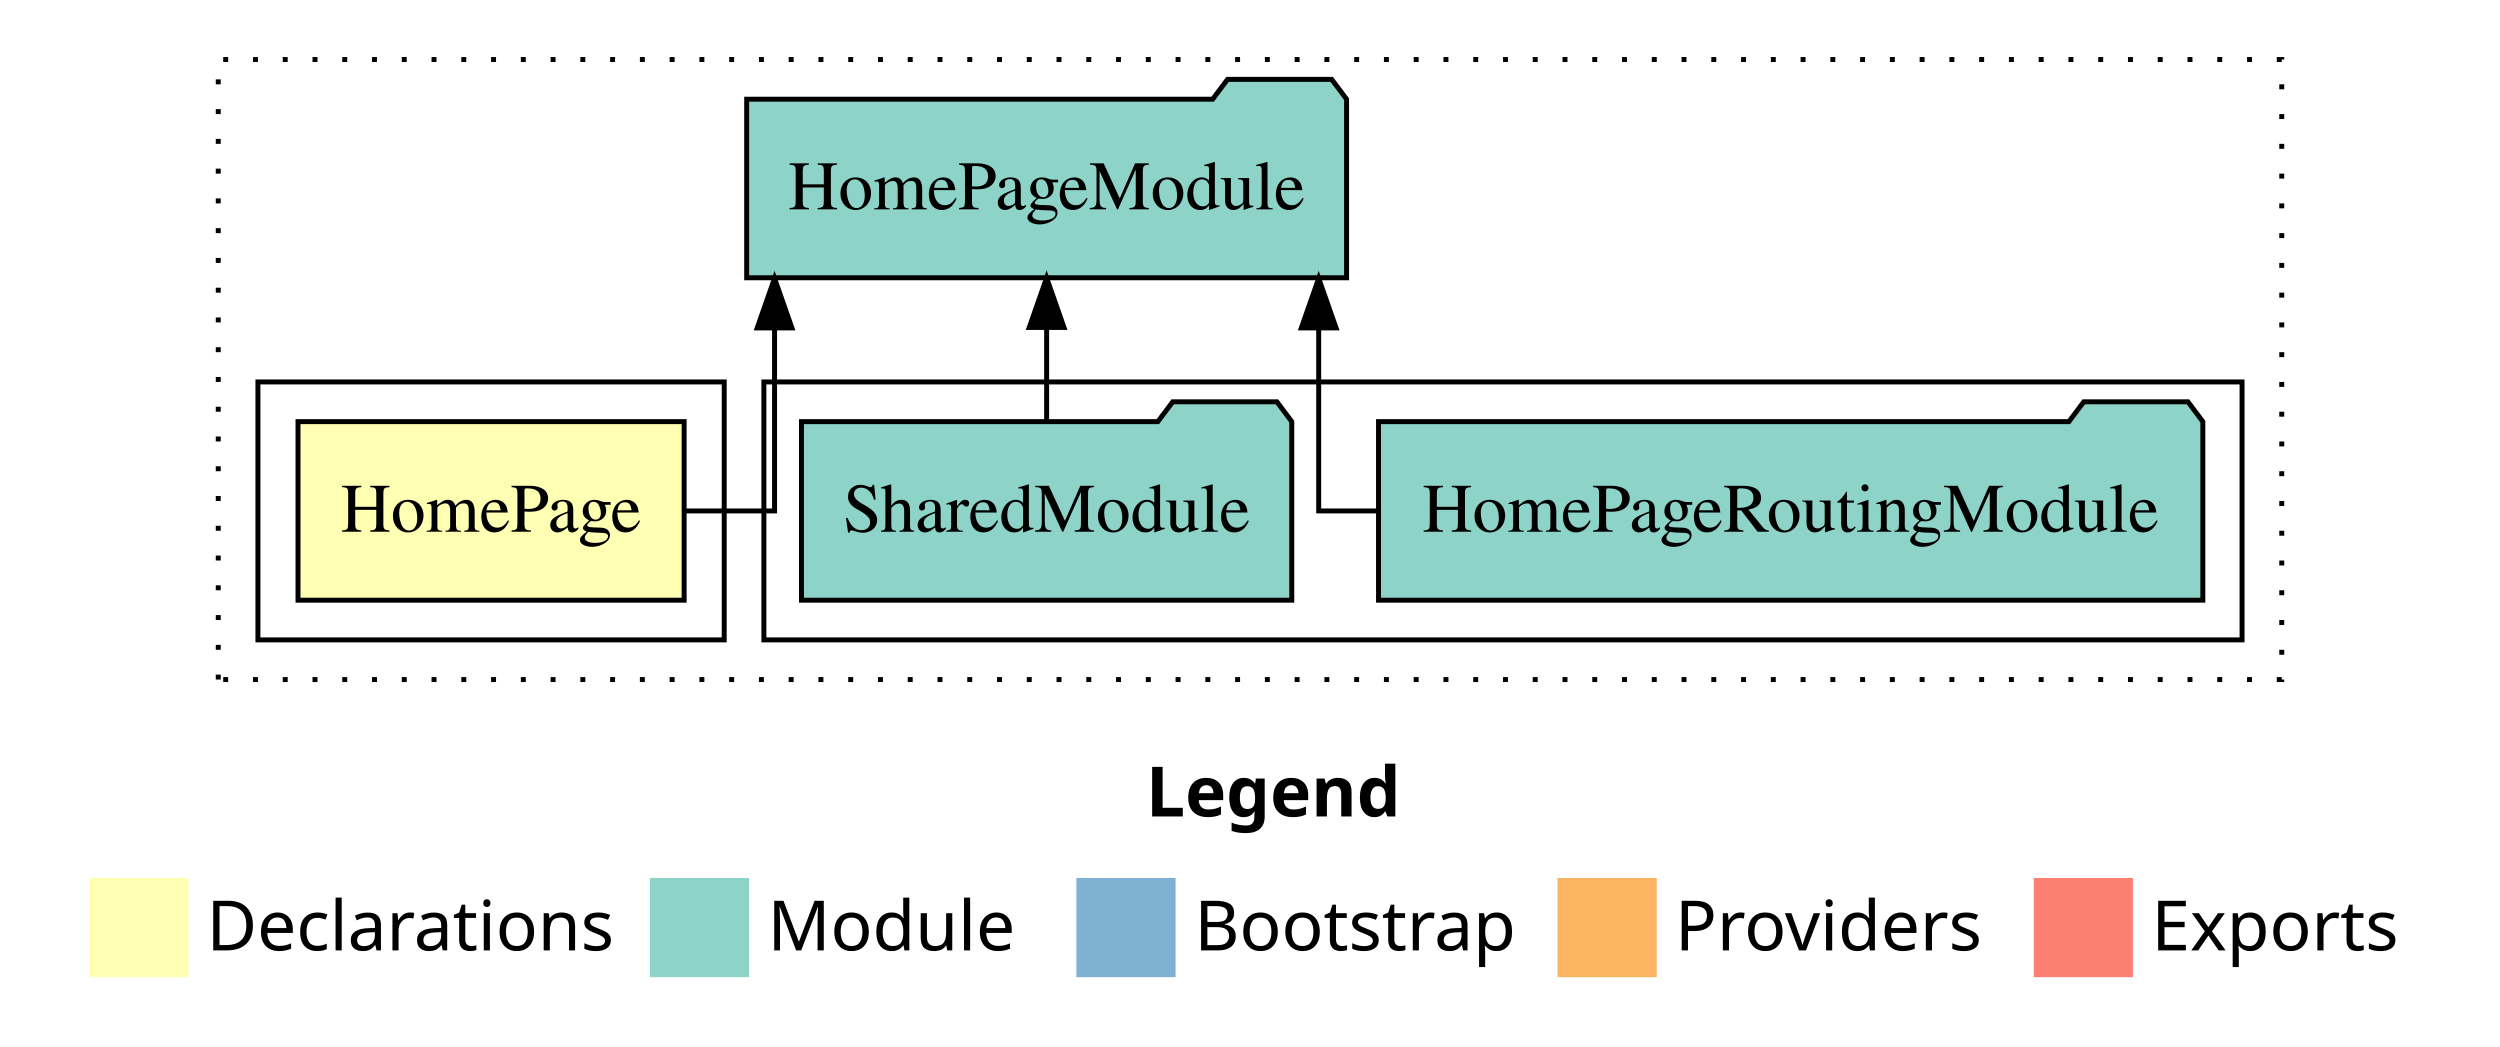
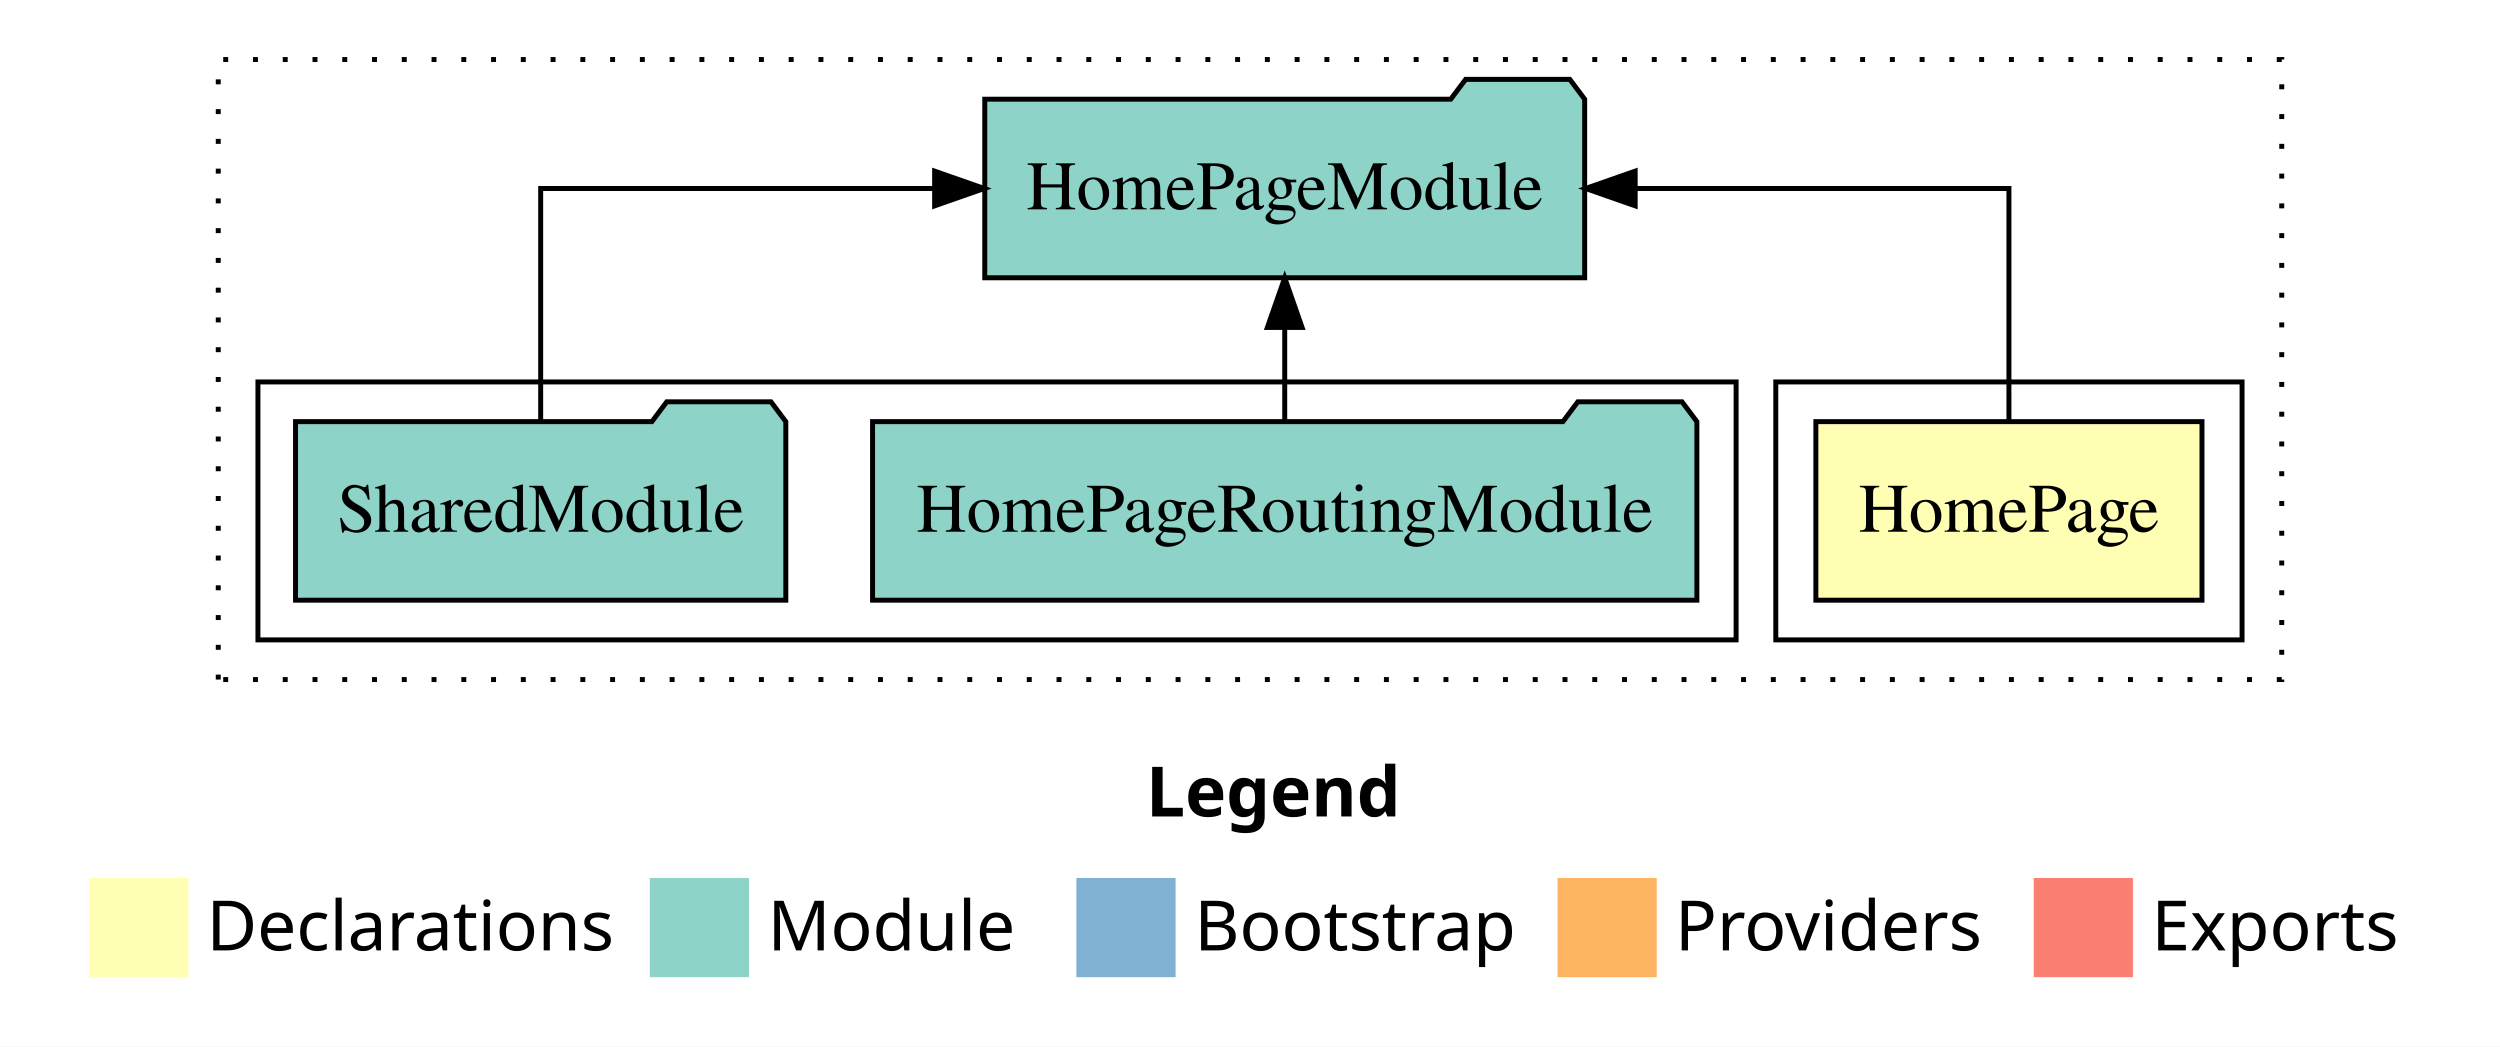
<svg xmlns="http://www.w3.org/2000/svg" width="504pt" height="211pt" viewBox="0.00 0.00 504.00 211.00">
  <g id="graph0" class="graph" transform="scale(1 1) rotate(0) translate(4 207)">
    <polygon fill="white" stroke="transparent" points="-4,4 -4,-207 500,-207 500,4 -4,4" />
    <text text-anchor="start" x="227.01" y="-42.4" font-family="Times-12" font-weight="bold" font-size="14.00">Legend</text>
    <polygon fill="#ffffb3" stroke="transparent" points="14,-10 14,-30 34,-30 34,-10 14,-10" />
    <text text-anchor="start" x="37.63" y="-15.4" font-family="Times-12" font-size="14.00">  Declarations</text>
    <polygon fill="#8dd3c7" stroke="transparent" points="127,-10 127,-30 147,-30 147,-10 127,-10" />
    <text text-anchor="start" x="150.73" y="-15.4" font-family="Times-12" font-size="14.00">  Module</text>
    <polygon fill="#80b1d3" stroke="transparent" points="213,-10 213,-30 233,-30 233,-10 213,-10" />
    <text text-anchor="start" x="236.78" y="-15.4" font-family="Times-12" font-size="14.00">  Bootstrap</text>
    <polygon fill="#fdb462" stroke="transparent" points="310,-10 310,-30 330,-30 330,-10 310,-10" />
    <text text-anchor="start" x="333.67" y="-15.4" font-family="Times-12" font-size="14.00">  Providers</text>
    <polygon fill="#fb8072" stroke="transparent" points="406,-10 406,-30 426,-30 426,-10 406,-10" />
    <text text-anchor="start" x="429.73" y="-15.4" font-family="Times-12" font-size="14.00">  Exports</text>
    <g id="clust1" class="cluster">
      <polygon fill="none" stroke="black" stroke-dasharray="1,5" points="40,-70 40,-195 456,-195 456,-70 40,-70" />
    </g>
+     <g id="clust2" class="cluster">
+       <polygon fill="none" stroke="black" points="354,-78 354,-130 448,-130 448,-78 354,-78" />
+     </g>
    <g id="clust4" class="cluster">
-       <polygon fill="none" stroke="black" points="150,-78 150,-130 448,-130 448,-78 150,-78" />
-     </g>
-     <g id="clust2" class="cluster">
-       <polygon fill="none" stroke="black" points="48,-78 48,-130 142,-130 142,-78 48,-78" />
+       <polygon fill="none" stroke="black" points="48,-78 48,-130 346,-130 346,-78 48,-78" />
    </g>
    <g id="node1" class="node">
-       <polygon fill="#ffffb3" stroke="black" points="133.92,-122 56.08,-122 56.08,-86 133.92,-86 133.92,-122" />
-       <text text-anchor="middle" x="95" y="-99.8" font-family="Times,serif" font-size="14.00">HomePage</text>
+       <polygon fill="#ffffb3" stroke="black" points="439.92,-122 362.08,-122 362.08,-86 439.92,-86 439.92,-122" />
+       <text text-anchor="middle" x="401" y="-99.8" font-family="Times,serif" font-size="14.00">HomePage</text>
    </g>
    <g id="node2" class="node">
-       <polygon fill="#8dd3c7" stroke="black" points="267.47,-187 264.47,-191 243.47,-191 240.47,-187 146.53,-187 146.53,-151 267.47,-151 267.47,-187" />
-       <text text-anchor="middle" x="207" y="-164.8" font-family="Times,serif" font-size="14.00">HomePageModule</text>
+       <polygon fill="#8dd3c7" stroke="black" points="315.47,-187 312.47,-191 291.47,-191 288.47,-187 194.53,-187 194.53,-151 315.47,-151 315.47,-187" />
+       <text text-anchor="middle" x="255" y="-164.8" font-family="Times,serif" font-size="14.00">HomePageModule</text>
    </g>
    <g id="edge1" class="edge">
-       <path fill="none" stroke="black" d="M133.75,-104C143.95,-104 152.15,-104 152.15,-104 152.15,-104 152.15,-140.89 152.15,-140.89" />
-       <polygon fill="black" stroke="black" points="148.65,-140.89 152.15,-150.89 155.65,-140.89 148.65,-140.89" />
+       <path fill="none" stroke="black" d="M401,-122.11C401,-141.34 401,-169 401,-169 401,-169 325.65,-169 325.65,-169" />
+       <polygon fill="black" stroke="black" points="325.65,-165.5 315.65,-169 325.65,-172.5 325.65,-165.5" />
    </g>
    <g id="node3" class="node">
-       <polygon fill="#8dd3c7" stroke="black" points="440.09,-122 437.09,-126 416.09,-126 413.09,-122 273.91,-122 273.91,-86 440.09,-86 440.09,-122" />
-       <text text-anchor="middle" x="357" y="-99.8" font-family="Times,serif" font-size="14.00">HomePageRoutingModule</text>
+       <polygon fill="#8dd3c7" stroke="black" points="338.09,-122 335.09,-126 314.09,-126 311.09,-122 171.91,-122 171.91,-86 338.09,-86 338.09,-122" />
+       <text text-anchor="middle" x="255" y="-99.8" font-family="Times,serif" font-size="14.00">HomePageRoutingModule</text>
    </g>
    <g id="edge2" class="edge">
-       <path fill="none" stroke="black" d="M273.9,-104C266.57,-104 261.85,-104 261.85,-104 261.85,-104 261.85,-140.89 261.85,-140.89" />
-       <polygon fill="black" stroke="black" points="258.35,-140.89 261.85,-150.89 265.35,-140.89 258.35,-140.89" />
+       <path fill="none" stroke="black" d="M255,-122.11C255,-122.11 255,-140.99 255,-140.99" />
+       <polygon fill="black" stroke="black" points="251.5,-140.99 255,-150.99 258.5,-140.99 251.5,-140.99" />
    </g>
    <g id="node4" class="node">
-       <polygon fill="#8dd3c7" stroke="black" points="256.42,-122 253.42,-126 232.42,-126 229.42,-122 157.58,-122 157.58,-86 256.42,-86 256.42,-122" />
-       <text text-anchor="middle" x="207" y="-99.8" font-family="Times,serif" font-size="14.00">SharedModule</text>
+       <polygon fill="#8dd3c7" stroke="black" points="154.42,-122 151.42,-126 130.42,-126 127.42,-122 55.58,-122 55.58,-86 154.42,-86 154.42,-122" />
+       <text text-anchor="middle" x="105" y="-99.8" font-family="Times,serif" font-size="14.00">SharedModule</text>
    </g>
    <g id="edge3" class="edge">
-       <path fill="none" stroke="black" d="M207,-122.11C207,-122.11 207,-140.99 207,-140.99" />
-       <polygon fill="black" stroke="black" points="203.5,-140.99 207,-150.99 210.5,-140.99 203.5,-140.99" />
+       <path fill="none" stroke="black" d="M105,-122.11C105,-141.34 105,-169 105,-169 105,-169 184.42,-169 184.42,-169" />
+       <polygon fill="black" stroke="black" points="184.42,-172.5 194.42,-169 184.42,-165.5 184.42,-172.5" />
    </g>
  </g>
</svg>
